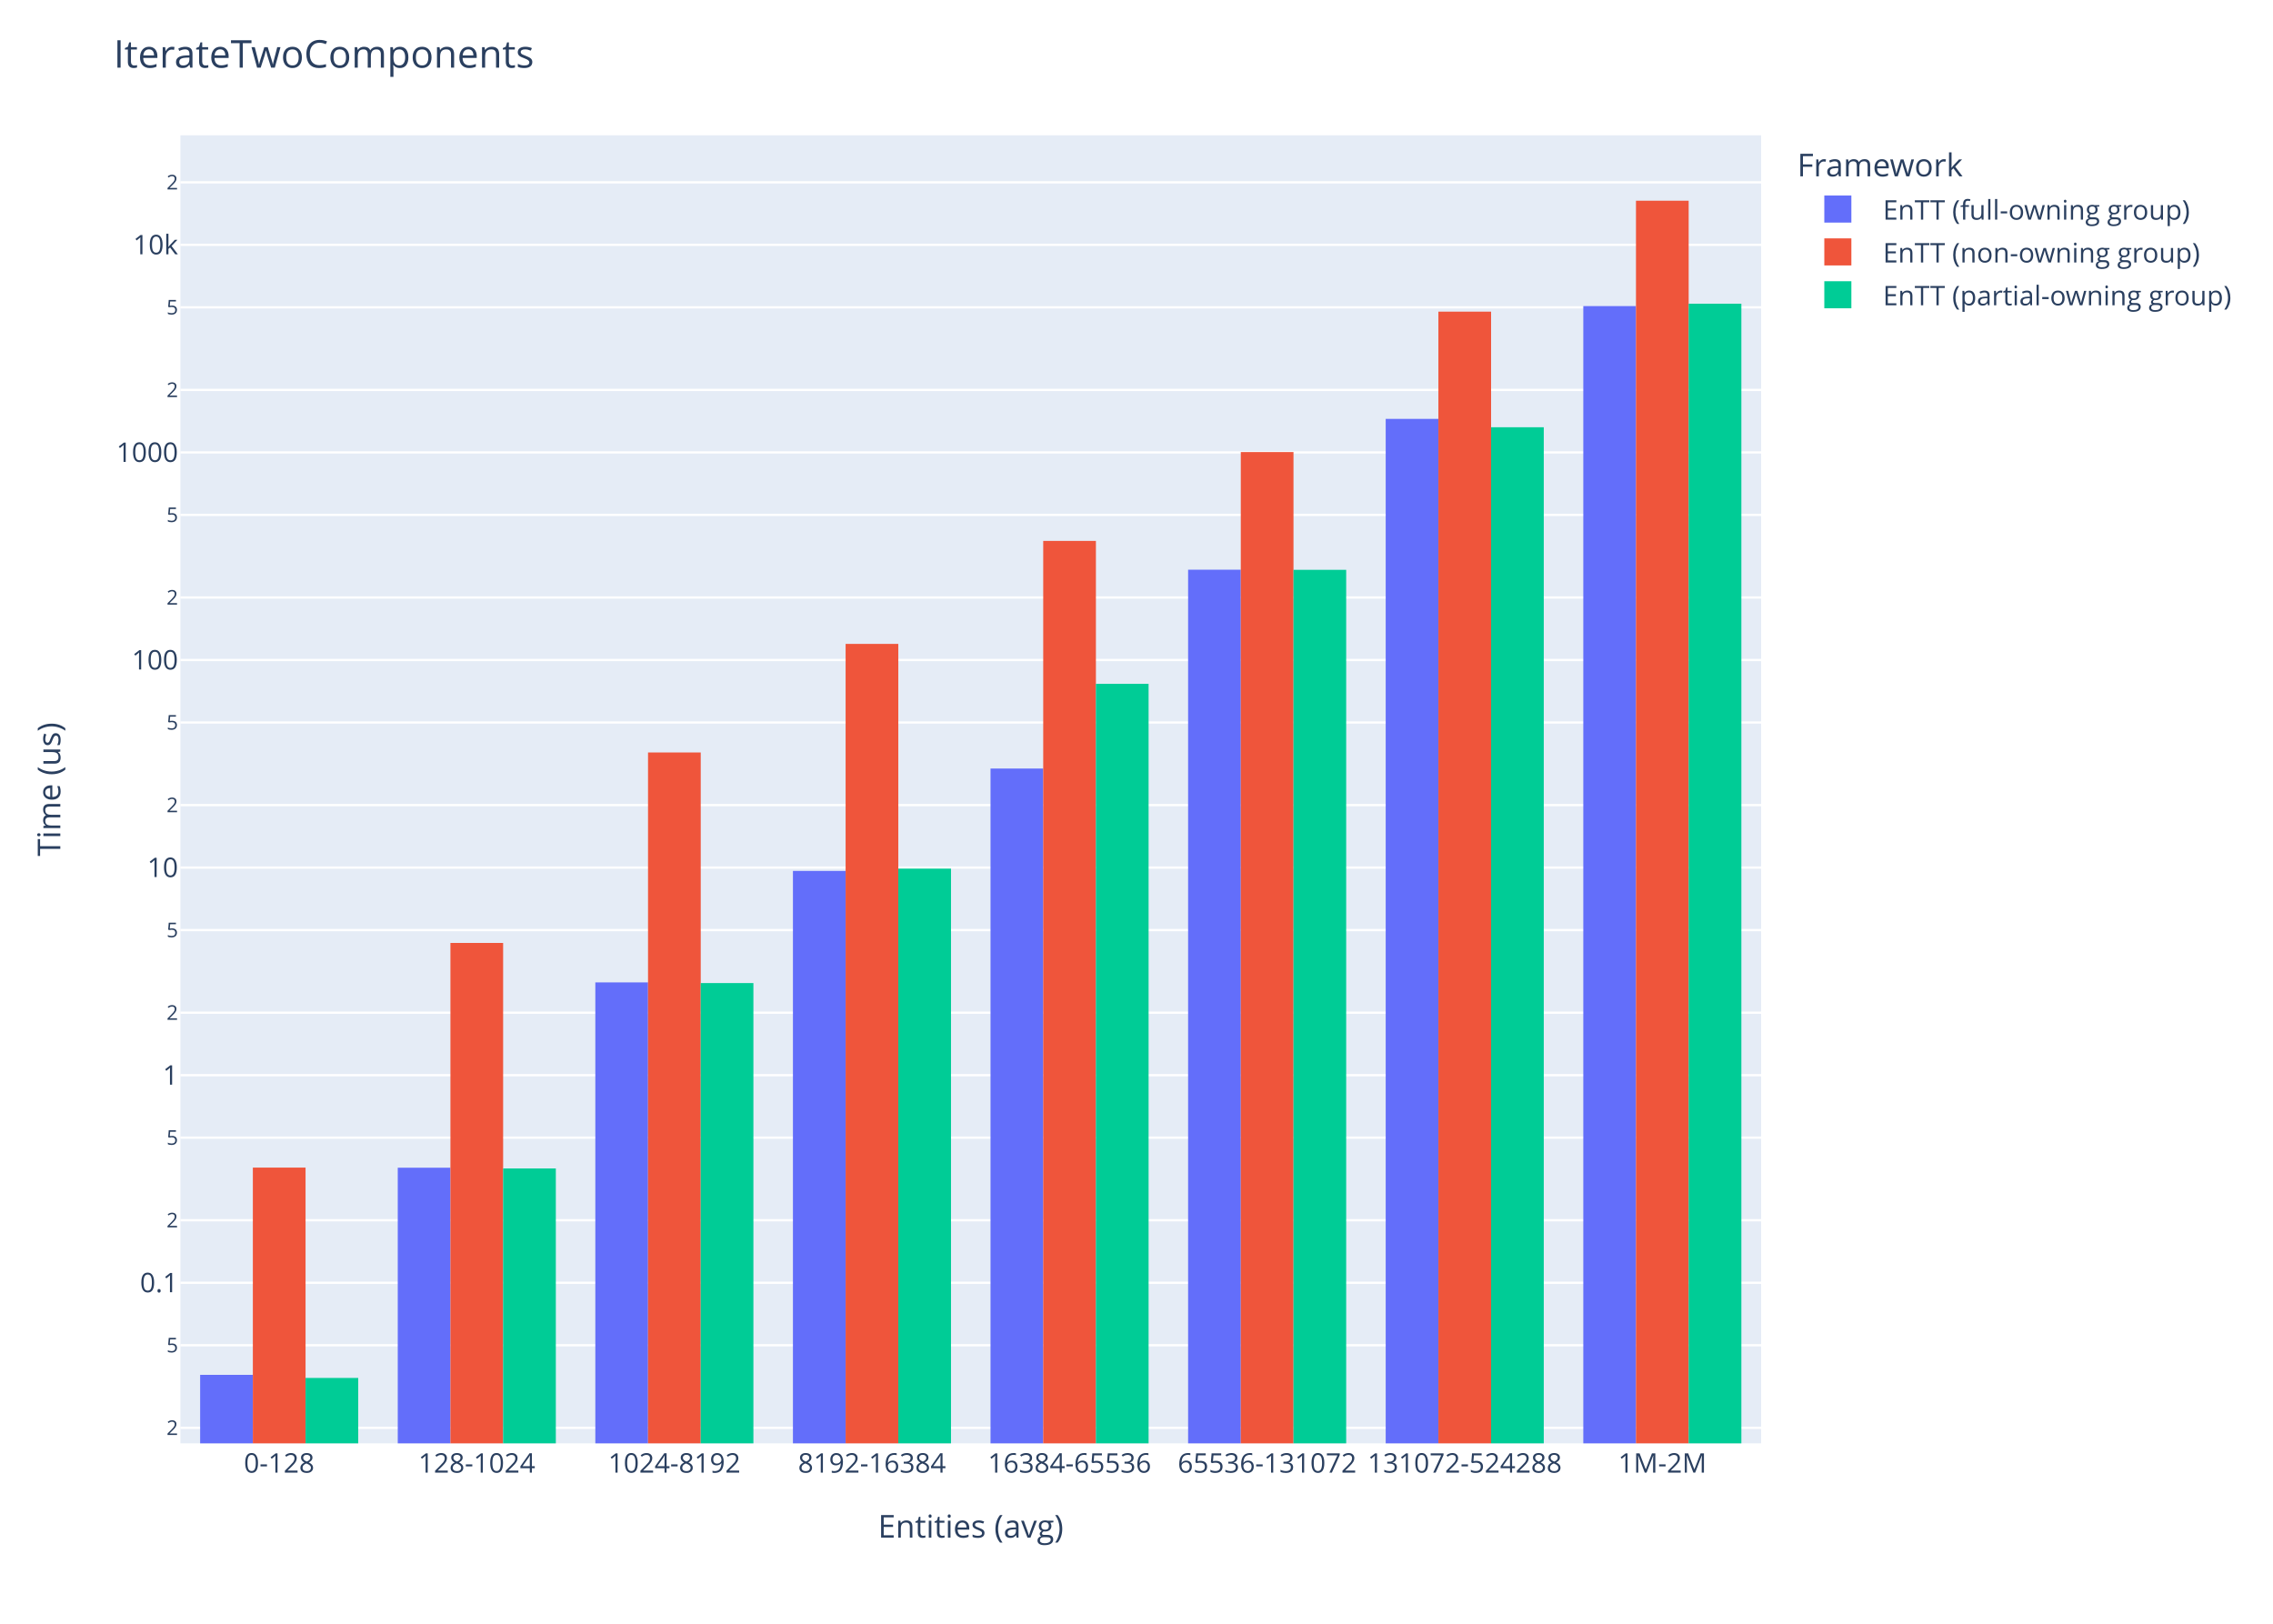
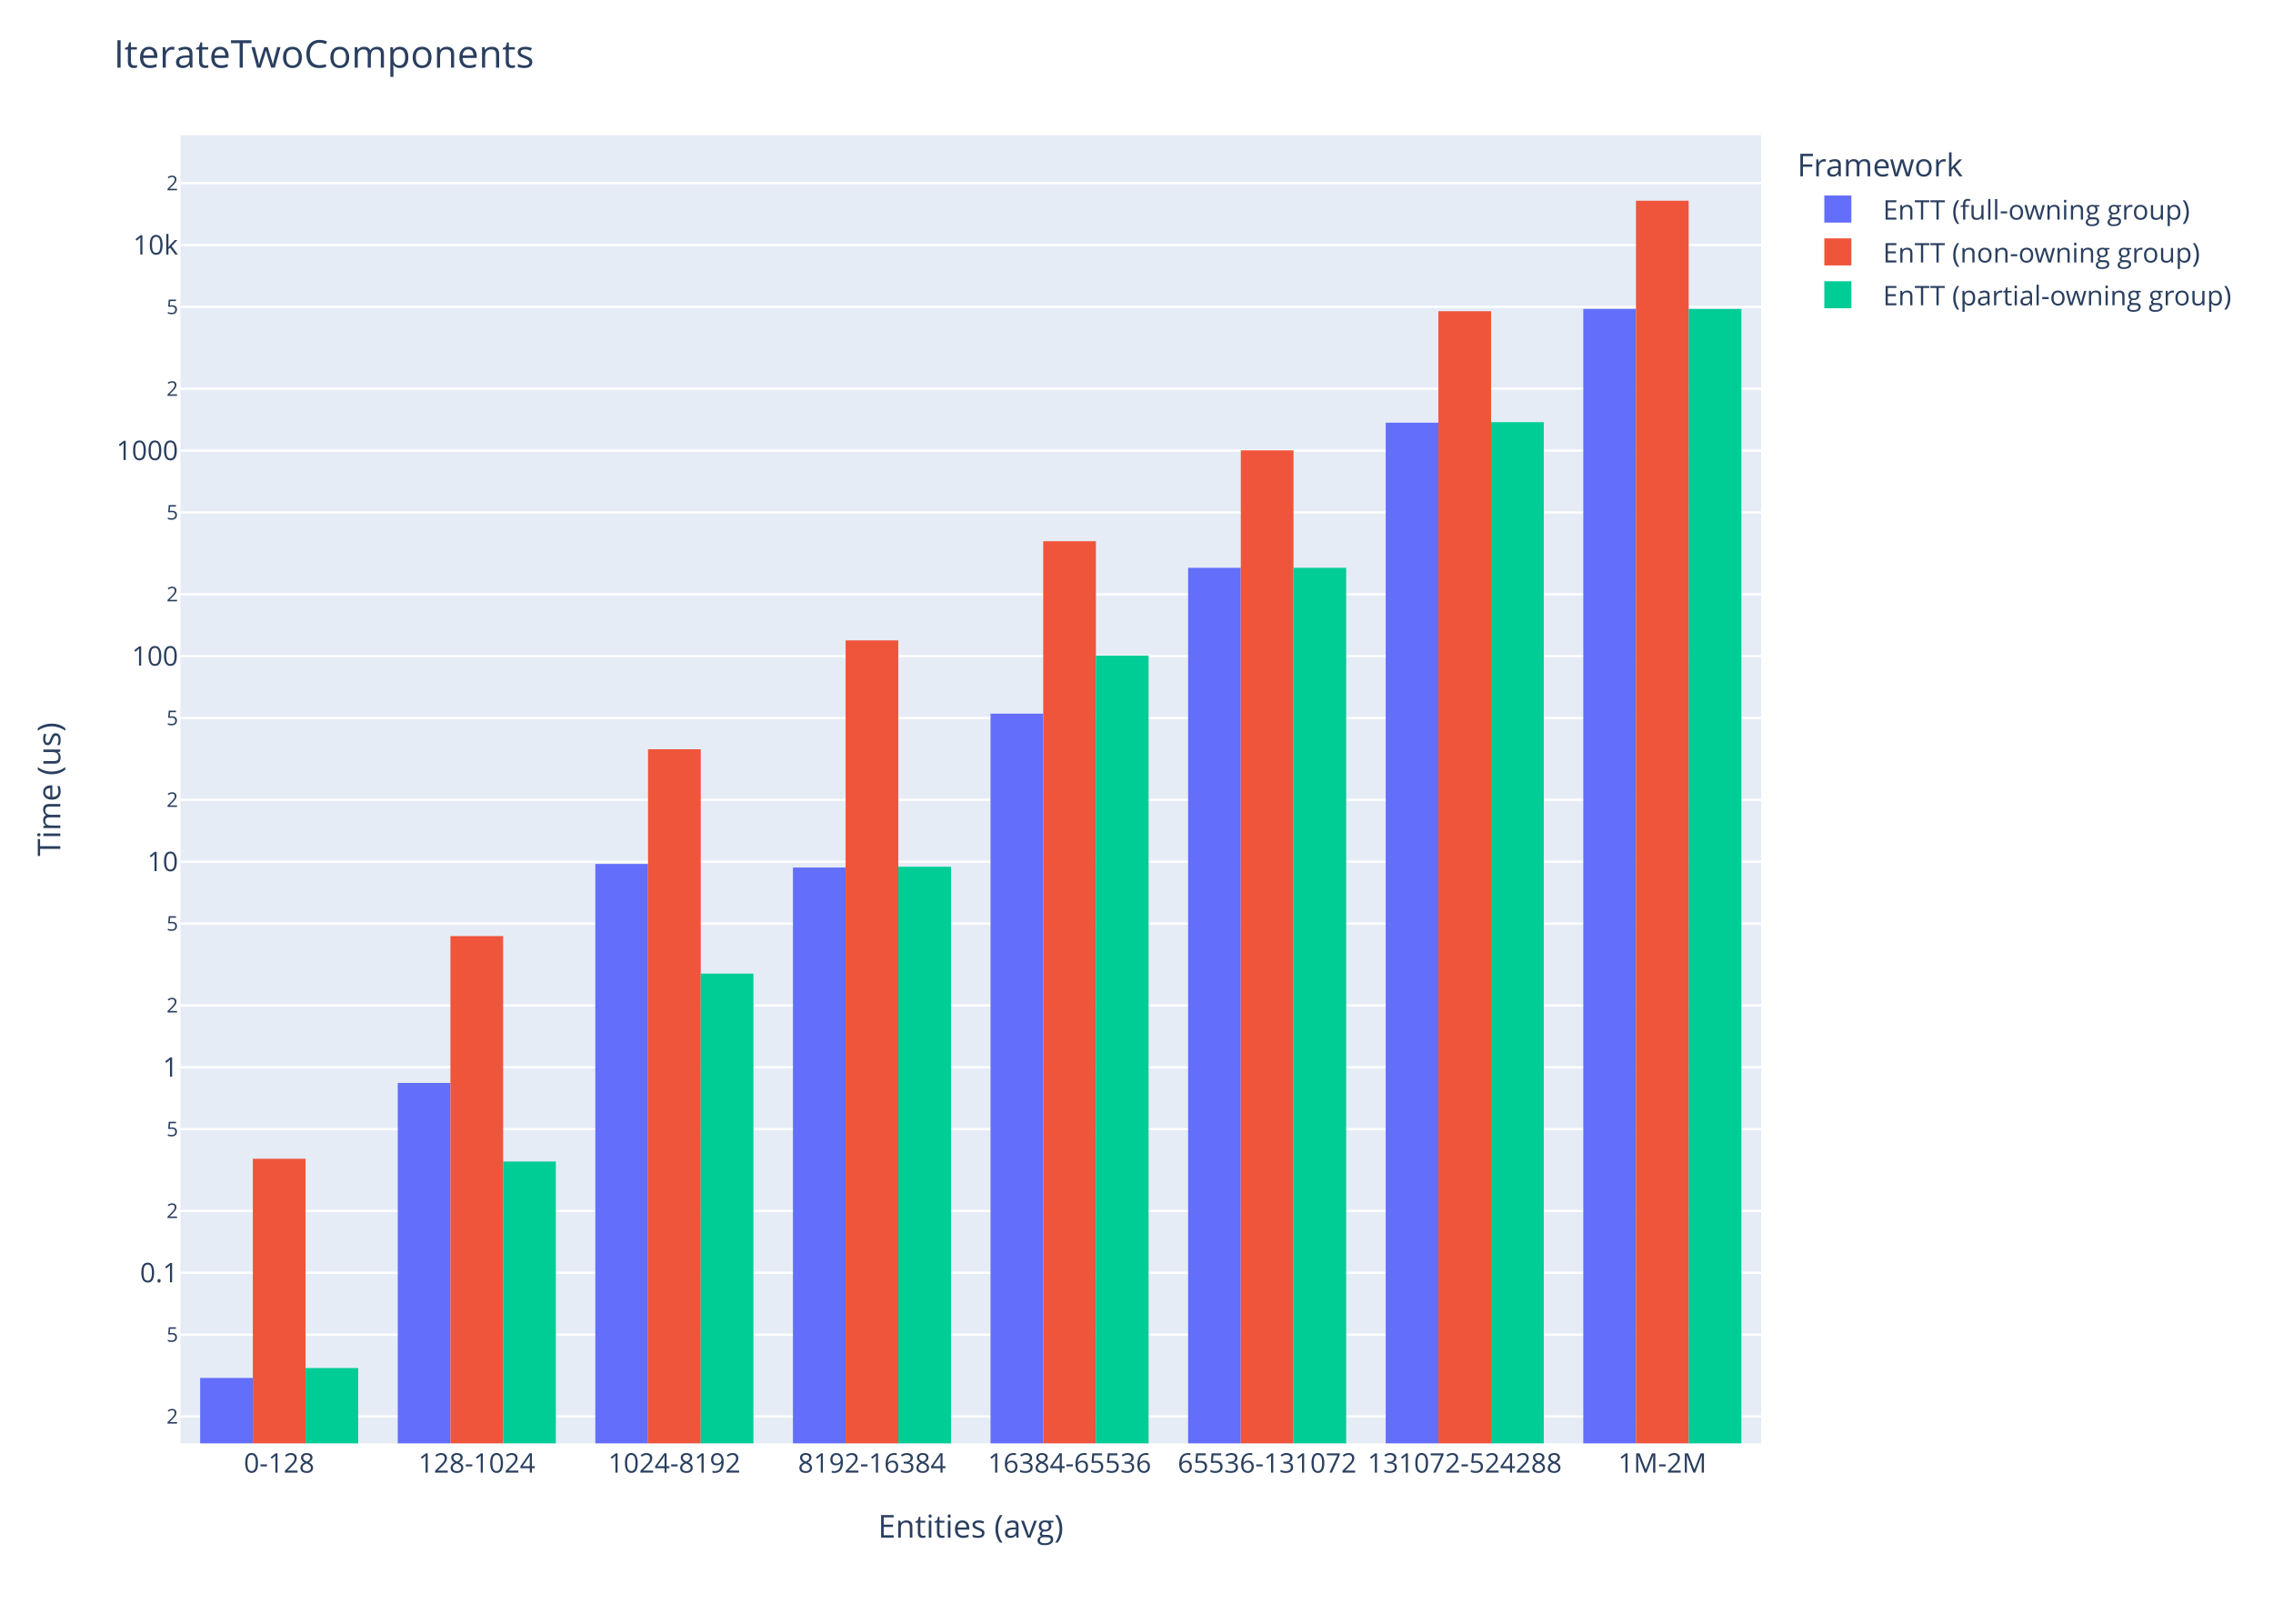
<svg xmlns="http://www.w3.org/2000/svg" class="main-svg" width="1008" height="720" style="" viewBox="0 0 1008 720">
  <rect x="0" y="0" width="1008" height="720" style="fill: rgb(255, 255, 255); fill-opacity: 1;" />
-   <defs id="defs-d62cf9">
+   <defs id="defs-984dd2">
    <g class="clips">
-       <clipPath id="clipd62cf9xyplot" class="plotclip">
+       <clipPath id="clip984dd2xyplot" class="plotclip">
        <rect width="701" height="580" />
      </clipPath>
-       <clipPath class="axesclip" id="clipd62cf9x">
+       <clipPath class="axesclip" id="clip984dd2x">
        <rect x="80" y="0" width="701" height="720" />
      </clipPath>
-       <clipPath class="axesclip" id="clipd62cf9y">
+       <clipPath class="axesclip" id="clip984dd2y">
        <rect x="0" y="60" width="1008" height="580" />
      </clipPath>
-       <clipPath class="axesclip" id="clipd62cf9xy">
+       <clipPath class="axesclip" id="clip984dd2xy">
        <rect x="80" y="60" width="701" height="580" />
      </clipPath>
    </g>
    <g class="gradients" />
    <g class="patterns" />
  </defs>
  <g class="bglayer">
    <rect class="bg" x="80" y="60" width="701" height="580" style="fill: rgb(229, 236, 246); fill-opacity: 1; stroke-width: 0;" />
  </g>
  <g class="layer-below">
    <g class="imagelayer" />
    <g class="shapelayer" />
  </g>
  <g class="cartesianlayer">
    <g class="subplot xy">
      <g class="layer-subplot">
        <g class="shapelayer" />
        <g class="imagelayer" />
      </g>
      <g class="minor-gridlayer">
        <g class="x" />
        <g class="y" />
      </g>
      <g class="gridlayer">
        <g class="x" />
        <g class="y">
-           <path class="ygrid crisp" transform="translate(0,633.14)" d="M80,0h701" style="stroke: rgb(255, 255, 255); stroke-opacity: 1; stroke-width: 1px;" />
-           <path class="ygrid crisp" transform="translate(0,596.51)" d="M80,0h701" style="stroke: rgb(255, 255, 255); stroke-opacity: 1; stroke-width: 1px;" />
-           <path class="ygrid crisp" transform="translate(0,568.8)" d="M80,0h701" style="stroke: rgb(255, 255, 255); stroke-opacity: 1; stroke-width: 1px;" />
-           <path class="ygrid crisp" transform="translate(0,541.09)" d="M80,0h701" style="stroke: rgb(255, 255, 255); stroke-opacity: 1; stroke-width: 1px;" />
-           <path class="ygrid crisp" transform="translate(0,504.46)" d="M80,0h701" style="stroke: rgb(255, 255, 255); stroke-opacity: 1; stroke-width: 1px;" />
-           <path class="ygrid crisp" transform="translate(0,476.76)" d="M80,0h701" style="stroke: rgb(255, 255, 255); stroke-opacity: 1; stroke-width: 1px;" />
-           <path class="ygrid crisp" transform="translate(0,449.05)" d="M80,0h701" style="stroke: rgb(255, 255, 255); stroke-opacity: 1; stroke-width: 1px;" />
-           <path class="ygrid crisp" transform="translate(0,412.42)" d="M80,0h701" style="stroke: rgb(255, 255, 255); stroke-opacity: 1; stroke-width: 1px;" />
-           <path class="ygrid crisp" transform="translate(0,384.71)" d="M80,0h701" style="stroke: rgb(255, 255, 255); stroke-opacity: 1; stroke-width: 1px;" />
-           <path class="ygrid crisp" transform="translate(0,357)" d="M80,0h701" style="stroke: rgb(255, 255, 255); stroke-opacity: 1; stroke-width: 1px;" />
-           <path class="ygrid crisp" transform="translate(0,320.37)" d="M80,0h701" style="stroke: rgb(255, 255, 255); stroke-opacity: 1; stroke-width: 1px;" />
-           <path class="ygrid crisp" transform="translate(0,292.66)" d="M80,0h701" style="stroke: rgb(255, 255, 255); stroke-opacity: 1; stroke-width: 1px;" />
-           <path class="ygrid crisp" transform="translate(0,264.95)" d="M80,0h701" style="stroke: rgb(255, 255, 255); stroke-opacity: 1; stroke-width: 1px;" />
-           <path class="ygrid crisp" transform="translate(0,228.32)" d="M80,0h701" style="stroke: rgb(255, 255, 255); stroke-opacity: 1; stroke-width: 1px;" />
-           <path class="ygrid crisp" transform="translate(0,200.61)" d="M80,0h701" style="stroke: rgb(255, 255, 255); stroke-opacity: 1; stroke-width: 1px;" />
-           <path class="ygrid crisp" transform="translate(0,172.9)" d="M80,0h701" style="stroke: rgb(255, 255, 255); stroke-opacity: 1; stroke-width: 1px;" />
-           <path class="ygrid crisp" transform="translate(0,136.27)" d="M80,0h701" style="stroke: rgb(255, 255, 255); stroke-opacity: 1; stroke-width: 1px;" />
-           <path class="ygrid crisp" transform="translate(0,108.56)" d="M80,0h701" style="stroke: rgb(255, 255, 255); stroke-opacity: 1; stroke-width: 1px;" />
-           <path class="ygrid crisp" transform="translate(0,80.85)" d="M80,0h701" style="stroke: rgb(255, 255, 255); stroke-opacity: 1; stroke-width: 1px;" />
+           <path class="ygrid crisp" transform="translate(0,628.09)" d="M80,0h701" style="stroke: rgb(255, 255, 255); stroke-opacity: 1; stroke-width: 1px;" />
+           <path class="ygrid crisp" transform="translate(0,591.82)" d="M80,0h701" style="stroke: rgb(255, 255, 255); stroke-opacity: 1; stroke-width: 1px;" />
+           <path class="ygrid crisp" transform="translate(0,564.38)" d="M80,0h701" style="stroke: rgb(255, 255, 255); stroke-opacity: 1; stroke-width: 1px;" />
+           <path class="ygrid crisp" transform="translate(0,536.95)" d="M80,0h701" style="stroke: rgb(255, 255, 255); stroke-opacity: 1; stroke-width: 1px;" />
+           <path class="ygrid crisp" transform="translate(0,500.68)" d="M80,0h701" style="stroke: rgb(255, 255, 255); stroke-opacity: 1; stroke-width: 1px;" />
+           <path class="ygrid crisp" transform="translate(0,473.24)" d="M80,0h701" style="stroke: rgb(255, 255, 255); stroke-opacity: 1; stroke-width: 1px;" />
+           <path class="ygrid crisp" transform="translate(0,445.8)" d="M80,0h701" style="stroke: rgb(255, 255, 255); stroke-opacity: 1; stroke-width: 1px;" />
+           <path class="ygrid crisp" transform="translate(0,409.53)" d="M80,0h701" style="stroke: rgb(255, 255, 255); stroke-opacity: 1; stroke-width: 1px;" />
+           <path class="ygrid crisp" transform="translate(0,382.09)" d="M80,0h701" style="stroke: rgb(255, 255, 255); stroke-opacity: 1; stroke-width: 1px;" />
+           <path class="ygrid crisp" transform="translate(0,354.66)" d="M80,0h701" style="stroke: rgb(255, 255, 255); stroke-opacity: 1; stroke-width: 1px;" />
+           <path class="ygrid crisp" transform="translate(0,318.39)" d="M80,0h701" style="stroke: rgb(255, 255, 255); stroke-opacity: 1; stroke-width: 1px;" />
+           <path class="ygrid crisp" transform="translate(0,290.95)" d="M80,0h701" style="stroke: rgb(255, 255, 255); stroke-opacity: 1; stroke-width: 1px;" />
+           <path class="ygrid crisp" transform="translate(0,263.51)" d="M80,0h701" style="stroke: rgb(255, 255, 255); stroke-opacity: 1; stroke-width: 1px;" />
+           <path class="ygrid crisp" transform="translate(0,227.24)" d="M80,0h701" style="stroke: rgb(255, 255, 255); stroke-opacity: 1; stroke-width: 1px;" />
+           <path class="ygrid crisp" transform="translate(0,199.8)" d="M80,0h701" style="stroke: rgb(255, 255, 255); stroke-opacity: 1; stroke-width: 1px;" />
+           <path class="ygrid crisp" transform="translate(0,172.37)" d="M80,0h701" style="stroke: rgb(255, 255, 255); stroke-opacity: 1; stroke-width: 1px;" />
+           <path class="ygrid crisp" transform="translate(0,136.1)" d="M80,0h701" style="stroke: rgb(255, 255, 255); stroke-opacity: 1; stroke-width: 1px;" />
+           <path class="ygrid crisp" transform="translate(0,108.66)" d="M80,0h701" style="stroke: rgb(255, 255, 255); stroke-opacity: 1; stroke-width: 1px;" />
+           <path class="ygrid crisp" transform="translate(0,81.22)" d="M80,0h701" style="stroke: rgb(255, 255, 255); stroke-opacity: 1; stroke-width: 1px;" />
        </g>
      </g>
      <g class="zerolinelayer" />
      <path class="xlines-below" />
      <path class="ylines-below" />
      <g class="overlines-below" />
      <g class="xaxislayer-below" />
      <g class="yaxislayer-below" />
      <g class="overaxes-below" />
-       <g class="plot" transform="translate(80,60)" clip-path="url(#clipd62cf9xyplot)">
+       <g class="plot" transform="translate(80,60)" clip-path="url(#clip984dd2xyplot)">
        <g class="barlayer mlayer">
          <g class="trace bars" style="opacity: 1;">
            <g class="points">
              <g class="point">
-                 <path d="M8.76,6090V549.64H32.13V6090Z" style="vector-effect: non-scaling-stroke; opacity: 1; stroke-width: 0px; fill: rgb(99, 110, 250); fill-opacity: 1;" />
-               </g>
-               <g class="point">
-                 <path d="M96.39,6090V457.78H119.75V6090Z" style="vector-effect: non-scaling-stroke; opacity: 1; stroke-width: 0px; fill: rgb(99, 110, 250); fill-opacity: 1;" />
-               </g>
-               <g class="point">
-                 <path d="M184.01,6090V375.63H207.38V6090Z" style="vector-effect: non-scaling-stroke; opacity: 1; stroke-width: 0px; fill: rgb(99, 110, 250); fill-opacity: 1;" />
-               </g>
-               <g class="point">
-                 <path d="M271.64,6090V326.19H295V6090Z" style="vector-effect: non-scaling-stroke; opacity: 1; stroke-width: 0px; fill: rgb(99, 110, 250); fill-opacity: 1;" />
-               </g>
-               <g class="point">
-                 <path d="M359.26,6090V280.78H382.63V6090Z" style="vector-effect: non-scaling-stroke; opacity: 1; stroke-width: 0px; fill: rgb(99, 110, 250); fill-opacity: 1;" />
-               </g>
-               <g class="point">
-                 <path d="M446.89,6090V192.63H470.25V6090Z" style="vector-effect: non-scaling-stroke; opacity: 1; stroke-width: 0px; fill: rgb(99, 110, 250); fill-opacity: 1;" />
-               </g>
-               <g class="point">
-                 <path d="M534.51,6090V125.74H557.88V6090Z" style="vector-effect: non-scaling-stroke; opacity: 1; stroke-width: 0px; fill: rgb(99, 110, 250); fill-opacity: 1;" />
-               </g>
-               <g class="point">
-                 <path d="M622.14,6090V75.72H645.5V6090Z" style="vector-effect: non-scaling-stroke; opacity: 1; stroke-width: 0px; fill: rgb(99, 110, 250); fill-opacity: 1;" />
+                 <path d="M8.76,6090V551H32.13V6090Z" style="vector-effect: non-scaling-stroke; opacity: 1; stroke-width: 0px; fill: rgb(99, 110, 250); fill-opacity: 1;" />
+               </g>
+               <g class="point">
+                 <path d="M96.39,6090V420.22H119.75V6090Z" style="vector-effect: non-scaling-stroke; opacity: 1; stroke-width: 0px; fill: rgb(99, 110, 250); fill-opacity: 1;" />
+               </g>
+               <g class="point">
+                 <path d="M184.01,6090V323.09H207.38V6090Z" style="vector-effect: non-scaling-stroke; opacity: 1; stroke-width: 0px; fill: rgb(99, 110, 250); fill-opacity: 1;" />
+               </g>
+               <g class="point">
+                 <path d="M271.64,6090V324.69H295V6090Z" style="vector-effect: non-scaling-stroke; opacity: 1; stroke-width: 0px; fill: rgb(99, 110, 250); fill-opacity: 1;" />
+               </g>
+               <g class="point">
+                 <path d="M359.26,6090V256.47H382.63V6090Z" style="vector-effect: non-scaling-stroke; opacity: 1; stroke-width: 0px; fill: rgb(99, 110, 250); fill-opacity: 1;" />
+               </g>
+               <g class="point">
+                 <path d="M446.89,6090V191.78H470.25V6090Z" style="vector-effect: non-scaling-stroke; opacity: 1; stroke-width: 0px; fill: rgb(99, 110, 250); fill-opacity: 1;" />
+               </g>
+               <g class="point">
+                 <path d="M534.51,6090V127.44H557.88V6090Z" style="vector-effect: non-scaling-stroke; opacity: 1; stroke-width: 0px; fill: rgb(99, 110, 250); fill-opacity: 1;" />
+               </g>
+               <g class="point">
+                 <path d="M622.14,6090V76.98H645.5V6090Z" style="vector-effect: non-scaling-stroke; opacity: 1; stroke-width: 0px; fill: rgb(99, 110, 250); fill-opacity: 1;" />
              </g>
            </g>
          </g>
          <g class="trace bars" style="opacity: 1;">
            <g class="points">
              <g class="point">
-                 <path d="M32.13,6090V457.73H55.5V6090Z" style="vector-effect: non-scaling-stroke; opacity: 1; stroke-width: 0px; fill: rgb(239, 85, 59); fill-opacity: 1;" />
-               </g>
-               <g class="point">
-                 <path d="M119.75,6090V358.13H143.12V6090Z" style="vector-effect: non-scaling-stroke; opacity: 1; stroke-width: 0px; fill: rgb(239, 85, 59); fill-opacity: 1;" />
-               </g>
-               <g class="point">
-                 <path d="M207.38,6090V273.66H230.75V6090Z" style="vector-effect: non-scaling-stroke; opacity: 1; stroke-width: 0px; fill: rgb(239, 85, 59); fill-opacity: 1;" />
-               </g>
-               <g class="point">
-                 <path d="M295,6090V225.53H318.37V6090Z" style="vector-effect: non-scaling-stroke; opacity: 1; stroke-width: 0px; fill: rgb(239, 85, 59); fill-opacity: 1;" />
-               </g>
-               <g class="point">
-                 <path d="M382.63,6090V179.86H406V6090Z" style="vector-effect: non-scaling-stroke; opacity: 1; stroke-width: 0px; fill: rgb(239, 85, 59); fill-opacity: 1;" />
-               </g>
-               <g class="point">
-                 <path d="M470.25,6090V140.45H493.62V6090Z" style="vector-effect: non-scaling-stroke; opacity: 1; stroke-width: 0px; fill: rgb(239, 85, 59); fill-opacity: 1;" />
-               </g>
-               <g class="point">
-                 <path d="M557.88,6090V78.2H581.25V6090Z" style="vector-effect: non-scaling-stroke; opacity: 1; stroke-width: 0px; fill: rgb(239, 85, 59); fill-opacity: 1;" />
+                 <path d="M32.13,6090V453.81H55.5V6090Z" style="vector-effect: non-scaling-stroke; opacity: 1; stroke-width: 0px; fill: rgb(239, 85, 59); fill-opacity: 1;" />
+               </g>
+               <g class="point">
+                 <path d="M119.75,6090V355.07H143.12V6090Z" style="vector-effect: non-scaling-stroke; opacity: 1; stroke-width: 0px; fill: rgb(239, 85, 59); fill-opacity: 1;" />
+               </g>
+               <g class="point">
+                 <path d="M207.38,6090V272.24H230.75V6090Z" style="vector-effect: non-scaling-stroke; opacity: 1; stroke-width: 0px; fill: rgb(239, 85, 59); fill-opacity: 1;" />
+               </g>
+               <g class="point">
+                 <path d="M295,6090V223.96H318.37V6090Z" style="vector-effect: non-scaling-stroke; opacity: 1; stroke-width: 0px; fill: rgb(239, 85, 59); fill-opacity: 1;" />
+               </g>
+               <g class="point">
+                 <path d="M382.63,6090V179.99H406V6090Z" style="vector-effect: non-scaling-stroke; opacity: 1; stroke-width: 0px; fill: rgb(239, 85, 59); fill-opacity: 1;" />
+               </g>
+               <g class="point">
+                 <path d="M470.25,6090V139.68H493.62V6090Z" style="vector-effect: non-scaling-stroke; opacity: 1; stroke-width: 0px; fill: rgb(239, 85, 59); fill-opacity: 1;" />
+               </g>
+               <g class="point">
+                 <path d="M557.88,6090V77.99H581.25V6090Z" style="vector-effect: non-scaling-stroke; opacity: 1; stroke-width: 0px; fill: rgb(239, 85, 59); fill-opacity: 1;" />
              </g>
              <g class="point">
                <path d="M645.5,6090V29H668.87V6090Z" style="vector-effect: non-scaling-stroke; opacity: 1; stroke-width: 0px; fill: rgb(239, 85, 59); fill-opacity: 1;" />
              </g>
            </g>
          </g>
          <g class="trace bars" style="opacity: 1;">
            <g class="points">
              <g class="point">
-                 <path d="M55.5,6090V551H78.86V6090Z" style="vector-effect: non-scaling-stroke; opacity: 1; stroke-width: 0px; fill: rgb(0, 204, 150); fill-opacity: 1;" />
-               </g>
-               <g class="point">
-                 <path d="M143.12,6090V458.12H166.49V6090Z" style="vector-effect: non-scaling-stroke; opacity: 1; stroke-width: 0px; fill: rgb(0, 204, 150); fill-opacity: 1;" />
-               </g>
-               <g class="point">
-                 <path d="M230.75,6090V375.92H254.11V6090Z" style="vector-effect: non-scaling-stroke; opacity: 1; stroke-width: 0px; fill: rgb(0, 204, 150); fill-opacity: 1;" />
-               </g>
-               <g class="point">
-                 <path d="M318.37,6090V325.17H341.74V6090Z" style="vector-effect: non-scaling-stroke; opacity: 1; stroke-width: 0px; fill: rgb(0, 204, 150); fill-opacity: 1;" />
-               </g>
-               <g class="point">
-                 <path d="M406,6090V243.23H429.36V6090Z" style="vector-effect: non-scaling-stroke; opacity: 1; stroke-width: 0px; fill: rgb(0, 204, 150); fill-opacity: 1;" />
-               </g>
-               <g class="point">
-                 <path d="M493.62,6090V192.66H516.99V6090Z" style="vector-effect: non-scaling-stroke; opacity: 1; stroke-width: 0px; fill: rgb(0, 204, 150); fill-opacity: 1;" />
-               </g>
-               <g class="point">
-                 <path d="M581.25,6090V129.45H604.61V6090Z" style="vector-effect: non-scaling-stroke; opacity: 1; stroke-width: 0px; fill: rgb(0, 204, 150); fill-opacity: 1;" />
-               </g>
-               <g class="point">
-                 <path d="M668.87,6090V74.68H692.24V6090Z" style="vector-effect: non-scaling-stroke; opacity: 1; stroke-width: 0px; fill: rgb(0, 204, 150); fill-opacity: 1;" />
+                 <path d="M55.5,6090V546.62H78.86V6090Z" style="vector-effect: non-scaling-stroke; opacity: 1; stroke-width: 0px; fill: rgb(0, 204, 150); fill-opacity: 1;" />
+               </g>
+               <g class="point">
+                 <path d="M143.12,6090V455.06H166.49V6090Z" style="vector-effect: non-scaling-stroke; opacity: 1; stroke-width: 0px; fill: rgb(0, 204, 150); fill-opacity: 1;" />
+               </g>
+               <g class="point">
+                 <path d="M230.75,6090V371.72H254.11V6090Z" style="vector-effect: non-scaling-stroke; opacity: 1; stroke-width: 0px; fill: rgb(0, 204, 150); fill-opacity: 1;" />
+               </g>
+               <g class="point">
+                 <path d="M318.37,6090V324.33H341.74V6090Z" style="vector-effect: non-scaling-stroke; opacity: 1; stroke-width: 0px; fill: rgb(0, 204, 150); fill-opacity: 1;" />
+               </g>
+               <g class="point">
+                 <path d="M406,6090V230.71H429.36V6090Z" style="vector-effect: non-scaling-stroke; opacity: 1; stroke-width: 0px; fill: rgb(0, 204, 150); fill-opacity: 1;" />
+               </g>
+               <g class="point">
+                 <path d="M493.62,6090V191.78H516.99V6090Z" style="vector-effect: non-scaling-stroke; opacity: 1; stroke-width: 0px; fill: rgb(0, 204, 150); fill-opacity: 1;" />
+               </g>
+               <g class="point">
+                 <path d="M581.25,6090V127.19H604.61V6090Z" style="vector-effect: non-scaling-stroke; opacity: 1; stroke-width: 0px; fill: rgb(0, 204, 150); fill-opacity: 1;" />
+               </g>
+               <g class="point">
+                 <path d="M668.87,6090V77.01H692.24V6090Z" style="vector-effect: non-scaling-stroke; opacity: 1; stroke-width: 0px; fill: rgb(0, 204, 150); fill-opacity: 1;" />
              </g>
            </g>
          </g>
        </g>
      </g>
      <g class="overplot" />
      <path class="xlines-above crisp" d="M0,0" style="fill: none;" />
      <path class="ylines-above crisp" d="M0,0" style="fill: none;" />
      <g class="overlines-above" />
      <g class="xaxislayer-above">
        <g class="xtick">
          <text text-anchor="middle" x="0" y="653" transform="translate(123.81,0)" style="font-family: 'Open Sans', verdana, arial, sans-serif; font-size: 12px; fill: rgb(42, 63, 95); fill-opacity: 1; white-space: pre; opacity: 1;">0-128</text>
        </g>
        <g class="xtick">
          <text text-anchor="middle" x="0" y="653" transform="translate(211.44,0)" style="font-family: 'Open Sans', verdana, arial, sans-serif; font-size: 12px; fill: rgb(42, 63, 95); fill-opacity: 1; white-space: pre; opacity: 1;">128-1024</text>
        </g>
        <g class="xtick">
          <text text-anchor="middle" x="0" y="653" transform="translate(299.06,0)" style="font-family: 'Open Sans', verdana, arial, sans-serif; font-size: 12px; fill: rgb(42, 63, 95); fill-opacity: 1; white-space: pre; opacity: 1;">1024-8192</text>
        </g>
        <g class="xtick">
          <text text-anchor="middle" x="0" y="653" transform="translate(386.69,0)" style="font-family: 'Open Sans', verdana, arial, sans-serif; font-size: 12px; fill: rgb(42, 63, 95); fill-opacity: 1; white-space: pre; opacity: 1;">8192-16384</text>
        </g>
        <g class="xtick">
          <text text-anchor="middle" x="0" y="653" transform="translate(474.31,0)" style="font-family: 'Open Sans', verdana, arial, sans-serif; font-size: 12px; fill: rgb(42, 63, 95); fill-opacity: 1; white-space: pre; opacity: 1;">16384-65536</text>
        </g>
        <g class="xtick">
          <text text-anchor="middle" x="0" y="653" transform="translate(561.94,0)" style="font-family: 'Open Sans', verdana, arial, sans-serif; font-size: 12px; fill: rgb(42, 63, 95); fill-opacity: 1; white-space: pre; opacity: 1;">65536-131072</text>
        </g>
        <g class="xtick">
          <text text-anchor="middle" x="0" y="653" transform="translate(649.56,0)" style="font-family: 'Open Sans', verdana, arial, sans-serif; font-size: 12px; fill: rgb(42, 63, 95); fill-opacity: 1; white-space: pre; opacity: 1;">131072-524288</text>
        </g>
        <g class="xtick">
          <text text-anchor="middle" x="0" y="653" transform="translate(737.19,0)" style="font-family: 'Open Sans', verdana, arial, sans-serif; font-size: 12px; fill: rgb(42, 63, 95); fill-opacity: 1; white-space: pre; opacity: 1;">1M-2M</text>
        </g>
      </g>
      <g class="yaxislayer-above">
        <g class="ytick">
-           <text text-anchor="end" x="79" y="3.15" transform="translate(0,633.14)" style="font-family: 'Open Sans', verdana, arial, sans-serif; font-size: 9px; fill: rgb(42, 63, 95); fill-opacity: 1; white-space: pre; opacity: 1;">2</text>
-         </g>
-         <g class="ytick">
-           <text text-anchor="end" x="79" y="3.15" style="font-family: 'Open Sans', verdana, arial, sans-serif; font-size: 9px; fill: rgb(42, 63, 95); fill-opacity: 1; white-space: pre; opacity: 1;" transform="translate(0,596.51)">5</text>
-         </g>
-         <g class="ytick">
-           <text text-anchor="end" x="79" y="4.2" style="font-family: 'Open Sans', verdana, arial, sans-serif; font-size: 12px; fill: rgb(42, 63, 95); fill-opacity: 1; white-space: pre; opacity: 1;" transform="translate(0,568.8)">0.1</text>
-         </g>
-         <g class="ytick">
-           <text text-anchor="end" x="79" y="3.15" style="font-family: 'Open Sans', verdana, arial, sans-serif; font-size: 9px; fill: rgb(42, 63, 95); fill-opacity: 1; white-space: pre; opacity: 1;" transform="translate(0,541.09)">2</text>
-         </g>
-         <g class="ytick">
-           <text text-anchor="end" x="79" y="3.15" style="font-family: 'Open Sans', verdana, arial, sans-serif; font-size: 9px; fill: rgb(42, 63, 95); fill-opacity: 1; white-space: pre; opacity: 1;" transform="translate(0,504.46)">5</text>
-         </g>
-         <g class="ytick">
-           <text text-anchor="end" x="79" y="4.2" style="font-family: 'Open Sans', verdana, arial, sans-serif; font-size: 12px; fill: rgb(42, 63, 95); fill-opacity: 1; white-space: pre; opacity: 1;" transform="translate(0,476.76)">1</text>
-         </g>
-         <g class="ytick">
-           <text text-anchor="end" x="79" y="3.15" style="font-family: 'Open Sans', verdana, arial, sans-serif; font-size: 9px; fill: rgb(42, 63, 95); fill-opacity: 1; white-space: pre; opacity: 1;" transform="translate(0,449.05)">2</text>
-         </g>
-         <g class="ytick">
-           <text text-anchor="end" x="79" y="3.15" style="font-family: 'Open Sans', verdana, arial, sans-serif; font-size: 9px; fill: rgb(42, 63, 95); fill-opacity: 1; white-space: pre; opacity: 1;" transform="translate(0,412.42)">5</text>
-         </g>
-         <g class="ytick">
-           <text text-anchor="end" x="79" y="4.2" style="font-family: 'Open Sans', verdana, arial, sans-serif; font-size: 12px; fill: rgb(42, 63, 95); fill-opacity: 1; white-space: pre; opacity: 1;" transform="translate(0,384.71)">10</text>
-         </g>
-         <g class="ytick">
-           <text text-anchor="end" x="79" y="3.15" style="font-family: 'Open Sans', verdana, arial, sans-serif; font-size: 9px; fill: rgb(42, 63, 95); fill-opacity: 1; white-space: pre; opacity: 1;" transform="translate(0,357)">2</text>
-         </g>
-         <g class="ytick">
-           <text text-anchor="end" x="79" y="3.15" style="font-family: 'Open Sans', verdana, arial, sans-serif; font-size: 9px; fill: rgb(42, 63, 95); fill-opacity: 1; white-space: pre; opacity: 1;" transform="translate(0,320.37)">5</text>
-         </g>
-         <g class="ytick">
-           <text text-anchor="end" x="79" y="4.2" style="font-family: 'Open Sans', verdana, arial, sans-serif; font-size: 12px; fill: rgb(42, 63, 95); fill-opacity: 1; white-space: pre; opacity: 1;" transform="translate(0,292.66)">100</text>
-         </g>
-         <g class="ytick">
-           <text text-anchor="end" x="79" y="3.15" style="font-family: 'Open Sans', verdana, arial, sans-serif; font-size: 9px; fill: rgb(42, 63, 95); fill-opacity: 1; white-space: pre; opacity: 1;" transform="translate(0,264.95)">2</text>
-         </g>
-         <g class="ytick">
-           <text text-anchor="end" x="79" y="3.15" style="font-family: 'Open Sans', verdana, arial, sans-serif; font-size: 9px; fill: rgb(42, 63, 95); fill-opacity: 1; white-space: pre; opacity: 1;" transform="translate(0,228.32)">5</text>
-         </g>
-         <g class="ytick">
-           <text text-anchor="end" x="79" y="4.2" style="font-family: 'Open Sans', verdana, arial, sans-serif; font-size: 12px; fill: rgb(42, 63, 95); fill-opacity: 1; white-space: pre; opacity: 1;" transform="translate(0,200.61)">1000</text>
-         </g>
-         <g class="ytick">
-           <text text-anchor="end" x="79" y="3.15" style="font-family: 'Open Sans', verdana, arial, sans-serif; font-size: 9px; fill: rgb(42, 63, 95); fill-opacity: 1; white-space: pre; opacity: 1;" transform="translate(0,172.9)">2</text>
-         </g>
-         <g class="ytick">
-           <text text-anchor="end" x="79" y="3.15" style="font-family: 'Open Sans', verdana, arial, sans-serif; font-size: 9px; fill: rgb(42, 63, 95); fill-opacity: 1; white-space: pre; opacity: 1;" transform="translate(0,136.27)">5</text>
-         </g>
-         <g class="ytick">
-           <text text-anchor="end" x="79" y="4.2" style="font-family: 'Open Sans', verdana, arial, sans-serif; font-size: 12px; fill: rgb(42, 63, 95); fill-opacity: 1; white-space: pre; opacity: 1;" transform="translate(0,108.56)">10k</text>
-         </g>
-         <g class="ytick">
-           <text text-anchor="end" x="79" y="3.15" style="font-family: 'Open Sans', verdana, arial, sans-serif; font-size: 9px; fill: rgb(42, 63, 95); fill-opacity: 1; white-space: pre; opacity: 1;" transform="translate(0,80.85)">2</text>
+           <text text-anchor="end" x="79" y="3.15" transform="translate(0,628.09)" style="font-family: 'Open Sans', verdana, arial, sans-serif; font-size: 9px; fill: rgb(42, 63, 95); fill-opacity: 1; white-space: pre; opacity: 1;">2</text>
+         </g>
+         <g class="ytick">
+           <text text-anchor="end" x="79" y="3.15" style="font-family: 'Open Sans', verdana, arial, sans-serif; font-size: 9px; fill: rgb(42, 63, 95); fill-opacity: 1; white-space: pre; opacity: 1;" transform="translate(0,591.82)">5</text>
+         </g>
+         <g class="ytick">
+           <text text-anchor="end" x="79" y="4.2" style="font-family: 'Open Sans', verdana, arial, sans-serif; font-size: 12px; fill: rgb(42, 63, 95); fill-opacity: 1; white-space: pre; opacity: 1;" transform="translate(0,564.38)">0.1</text>
+         </g>
+         <g class="ytick">
+           <text text-anchor="end" x="79" y="3.15" style="font-family: 'Open Sans', verdana, arial, sans-serif; font-size: 9px; fill: rgb(42, 63, 95); fill-opacity: 1; white-space: pre; opacity: 1;" transform="translate(0,536.95)">2</text>
+         </g>
+         <g class="ytick">
+           <text text-anchor="end" x="79" y="3.15" style="font-family: 'Open Sans', verdana, arial, sans-serif; font-size: 9px; fill: rgb(42, 63, 95); fill-opacity: 1; white-space: pre; opacity: 1;" transform="translate(0,500.68)">5</text>
+         </g>
+         <g class="ytick">
+           <text text-anchor="end" x="79" y="4.2" style="font-family: 'Open Sans', verdana, arial, sans-serif; font-size: 12px; fill: rgb(42, 63, 95); fill-opacity: 1; white-space: pre; opacity: 1;" transform="translate(0,473.24)">1</text>
+         </g>
+         <g class="ytick">
+           <text text-anchor="end" x="79" y="3.15" style="font-family: 'Open Sans', verdana, arial, sans-serif; font-size: 9px; fill: rgb(42, 63, 95); fill-opacity: 1; white-space: pre; opacity: 1;" transform="translate(0,445.8)">2</text>
+         </g>
+         <g class="ytick">
+           <text text-anchor="end" x="79" y="3.15" style="font-family: 'Open Sans', verdana, arial, sans-serif; font-size: 9px; fill: rgb(42, 63, 95); fill-opacity: 1; white-space: pre; opacity: 1;" transform="translate(0,409.53)">5</text>
+         </g>
+         <g class="ytick">
+           <text text-anchor="end" x="79" y="4.2" style="font-family: 'Open Sans', verdana, arial, sans-serif; font-size: 12px; fill: rgb(42, 63, 95); fill-opacity: 1; white-space: pre; opacity: 1;" transform="translate(0,382.09)">10</text>
+         </g>
+         <g class="ytick">
+           <text text-anchor="end" x="79" y="3.15" style="font-family: 'Open Sans', verdana, arial, sans-serif; font-size: 9px; fill: rgb(42, 63, 95); fill-opacity: 1; white-space: pre; opacity: 1;" transform="translate(0,354.66)">2</text>
+         </g>
+         <g class="ytick">
+           <text text-anchor="end" x="79" y="3.15" style="font-family: 'Open Sans', verdana, arial, sans-serif; font-size: 9px; fill: rgb(42, 63, 95); fill-opacity: 1; white-space: pre; opacity: 1;" transform="translate(0,318.39)">5</text>
+         </g>
+         <g class="ytick">
+           <text text-anchor="end" x="79" y="4.2" style="font-family: 'Open Sans', verdana, arial, sans-serif; font-size: 12px; fill: rgb(42, 63, 95); fill-opacity: 1; white-space: pre; opacity: 1;" transform="translate(0,290.95)">100</text>
+         </g>
+         <g class="ytick">
+           <text text-anchor="end" x="79" y="3.15" style="font-family: 'Open Sans', verdana, arial, sans-serif; font-size: 9px; fill: rgb(42, 63, 95); fill-opacity: 1; white-space: pre; opacity: 1;" transform="translate(0,263.51)">2</text>
+         </g>
+         <g class="ytick">
+           <text text-anchor="end" x="79" y="3.15" style="font-family: 'Open Sans', verdana, arial, sans-serif; font-size: 9px; fill: rgb(42, 63, 95); fill-opacity: 1; white-space: pre; opacity: 1;" transform="translate(0,227.24)">5</text>
+         </g>
+         <g class="ytick">
+           <text text-anchor="end" x="79" y="4.2" style="font-family: 'Open Sans', verdana, arial, sans-serif; font-size: 12px; fill: rgb(42, 63, 95); fill-opacity: 1; white-space: pre; opacity: 1;" transform="translate(0,199.8)">1000</text>
+         </g>
+         <g class="ytick">
+           <text text-anchor="end" x="79" y="3.15" style="font-family: 'Open Sans', verdana, arial, sans-serif; font-size: 9px; fill: rgb(42, 63, 95); fill-opacity: 1; white-space: pre; opacity: 1;" transform="translate(0,172.37)">2</text>
+         </g>
+         <g class="ytick">
+           <text text-anchor="end" x="79" y="3.15" style="font-family: 'Open Sans', verdana, arial, sans-serif; font-size: 9px; fill: rgb(42, 63, 95); fill-opacity: 1; white-space: pre; opacity: 1;" transform="translate(0,136.1)">5</text>
+         </g>
+         <g class="ytick">
+           <text text-anchor="end" x="79" y="4.2" style="font-family: 'Open Sans', verdana, arial, sans-serif; font-size: 12px; fill: rgb(42, 63, 95); fill-opacity: 1; white-space: pre; opacity: 1;" transform="translate(0,108.66)">10k</text>
+         </g>
+         <g class="ytick">
+           <text text-anchor="end" x="79" y="3.15" style="font-family: 'Open Sans', verdana, arial, sans-serif; font-size: 9px; fill: rgb(42, 63, 95); fill-opacity: 1; white-space: pre; opacity: 1;" transform="translate(0,81.22)">2</text>
        </g>
      </g>
      <g class="overaxes-above" />
    </g>
  </g>
  <g class="polarlayer" />
  <g class="smithlayer" />
  <g class="ternarylayer" />
  <g class="geolayer" />
  <g class="funnelarealayer" />
  <g class="pielayer" />
  <g class="iciclelayer" />
  <g class="treemaplayer" />
  <g class="sunburstlayer" />
  <g class="glimages" />
-   <defs id="topdefs-d62cf9">
+   <defs id="topdefs-984dd2">
    <g class="clips" />
-     <clipPath id="legendd62cf9">
+     <clipPath id="legend984dd2">
      <rect width="201" height="86" x="0" y="0" />
    </clipPath>
  </defs>
  <g class="layer-above">
    <g class="imagelayer" />
    <g class="shapelayer" />
  </g>
  <g class="infolayer">
    <g class="legend" pointer-events="all" transform="translate(795.02,60)">
      <rect class="bg" shape-rendering="crispEdges" style="stroke: rgb(68, 68, 68); stroke-opacity: 1; fill: rgb(255, 255, 255); fill-opacity: 1; stroke-width: 0px;" width="201" height="86" x="0" y="0" />
-       <g class="scrollbox" transform="" clip-path="url(#legendd62cf9)">
+       <g class="scrollbox" transform="" clip-path="url(#legend984dd2)">
        <text class="legendtitletext" text-anchor="start" x="2" y="18.2" style="font-family: 'Open Sans', verdana, arial, sans-serif; font-size: 14px; fill: rgb(42, 63, 95); fill-opacity: 1; white-space: pre;">Framework</text>
        <g class="groups" transform="">
          <g class="traces" transform="translate(0,32.7)" style="opacity: 1;">
            <text class="legendtext" text-anchor="start" x="40" y="4.68" style="font-family: 'Open Sans', verdana, arial, sans-serif; font-size: 12px; fill: rgb(42, 63, 95); fill-opacity: 1; white-space: pre;">EnTT (full-owning group)</text>
            <g class="layers" style="opacity: 1;">
              <g class="legendfill" />
              <g class="legendlines" />
              <g class="legendsymbols">
                <g class="legendpoints">
                  <path class="legendundefined" d="M6,6H-6V-6H6Z" transform="translate(20,0)" style="stroke-width: 0px; fill: rgb(99, 110, 250); fill-opacity: 1;" />
                </g>
              </g>
            </g>
            <rect class="legendtoggle" x="0" y="-9.5" width="195.234" height="19" style="fill: rgb(0, 0, 0); fill-opacity: 0;" />
          </g>
        </g>
        <g class="groups" transform="">
          <g class="traces" transform="translate(0,51.7)" style="opacity: 1;">
            <text class="legendtext" text-anchor="start" x="40" y="4.68" style="font-family: 'Open Sans', verdana, arial, sans-serif; font-size: 12px; fill: rgb(42, 63, 95); fill-opacity: 1; white-space: pre;">EnTT (non-owning group)</text>
            <g class="layers" style="opacity: 1;">
              <g class="legendfill" />
              <g class="legendlines" />
              <g class="legendsymbols">
                <g class="legendpoints">
                  <path class="legendundefined" d="M6,6H-6V-6H6Z" transform="translate(20,0)" style="stroke-width: 0px; fill: rgb(239, 85, 59); fill-opacity: 1;" />
                </g>
              </g>
            </g>
            <rect class="legendtoggle" x="0" y="-9.5" width="195.234" height="19" style="fill: rgb(0, 0, 0); fill-opacity: 0;" />
          </g>
        </g>
        <g class="groups" transform="">
          <g class="traces" transform="translate(0,70.7)" style="opacity: 1;">
            <text class="legendtext" text-anchor="start" x="40" y="4.68" style="font-family: 'Open Sans', verdana, arial, sans-serif; font-size: 12px; fill: rgb(42, 63, 95); fill-opacity: 1; white-space: pre;">EnTT (partial-owning group)</text>
            <g class="layers" style="opacity: 1;">
              <g class="legendfill" />
              <g class="legendlines" />
              <g class="legendsymbols">
                <g class="legendpoints">
                  <path class="legendundefined" d="M6,6H-6V-6H6Z" transform="translate(20,0)" style="stroke-width: 0px; fill: rgb(0, 204, 150); fill-opacity: 1;" />
                </g>
              </g>
            </g>
            <rect class="legendtoggle" x="0" y="-9.5" width="195.234" height="19" style="fill: rgb(0, 0, 0); fill-opacity: 0;" />
          </g>
        </g>
      </g>
      <rect class="scrollbar" rx="20" ry="3" width="0" height="0" style="fill: rgb(128, 139, 164); fill-opacity: 1;" x="0" y="0" />
    </g>
    <g class="g-gtitle">
      <text class="gtitle" x="50.4" y="30" text-anchor="start" dy="0em" style="font-family: 'Open Sans', verdana, arial, sans-serif; font-size: 17px; fill: rgb(42, 63, 95); opacity: 1; font-weight: normal; white-space: pre;">IterateTwoComponents</text>
    </g>
    <g class="g-xtitle">
      <text class="xtitle" x="430.5" y="681.8" text-anchor="middle" style="font-family: 'Open Sans', verdana, arial, sans-serif; font-size: 14px; fill: rgb(42, 63, 95); opacity: 1; font-weight: normal; white-space: pre;">Entities (avg)</text>
    </g>
    <g class="g-ytitle">
      <text class="ytitle" transform="rotate(-90,26.74688,350)" x="26.747" y="350" text-anchor="middle" style="font-family: 'Open Sans', verdana, arial, sans-serif; font-size: 14px; fill: rgb(42, 63, 95); opacity: 1; font-weight: normal; white-space: pre;">Time (us)</text>
    </g>
  </g>
</svg>
